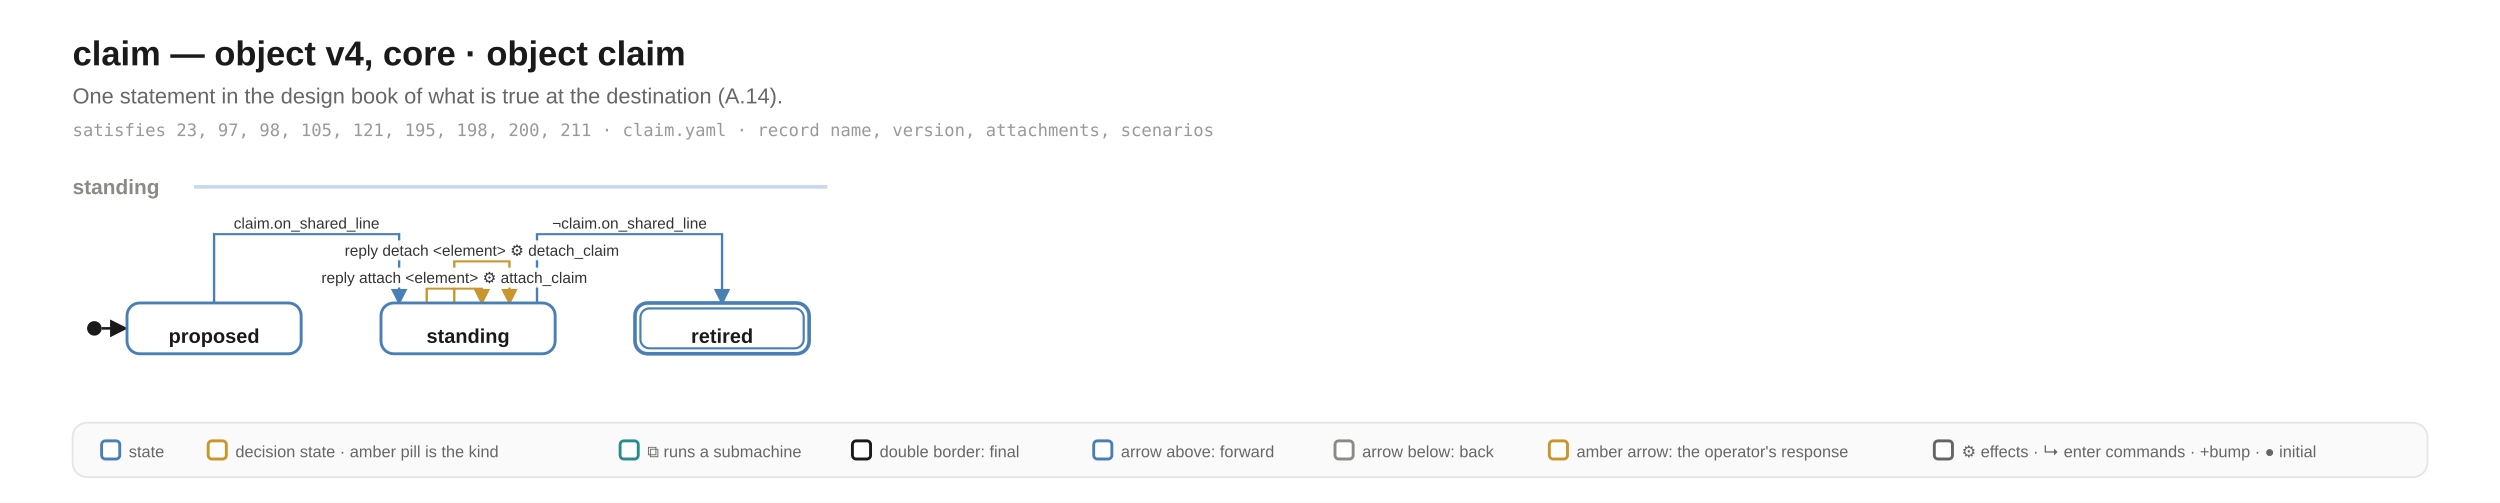
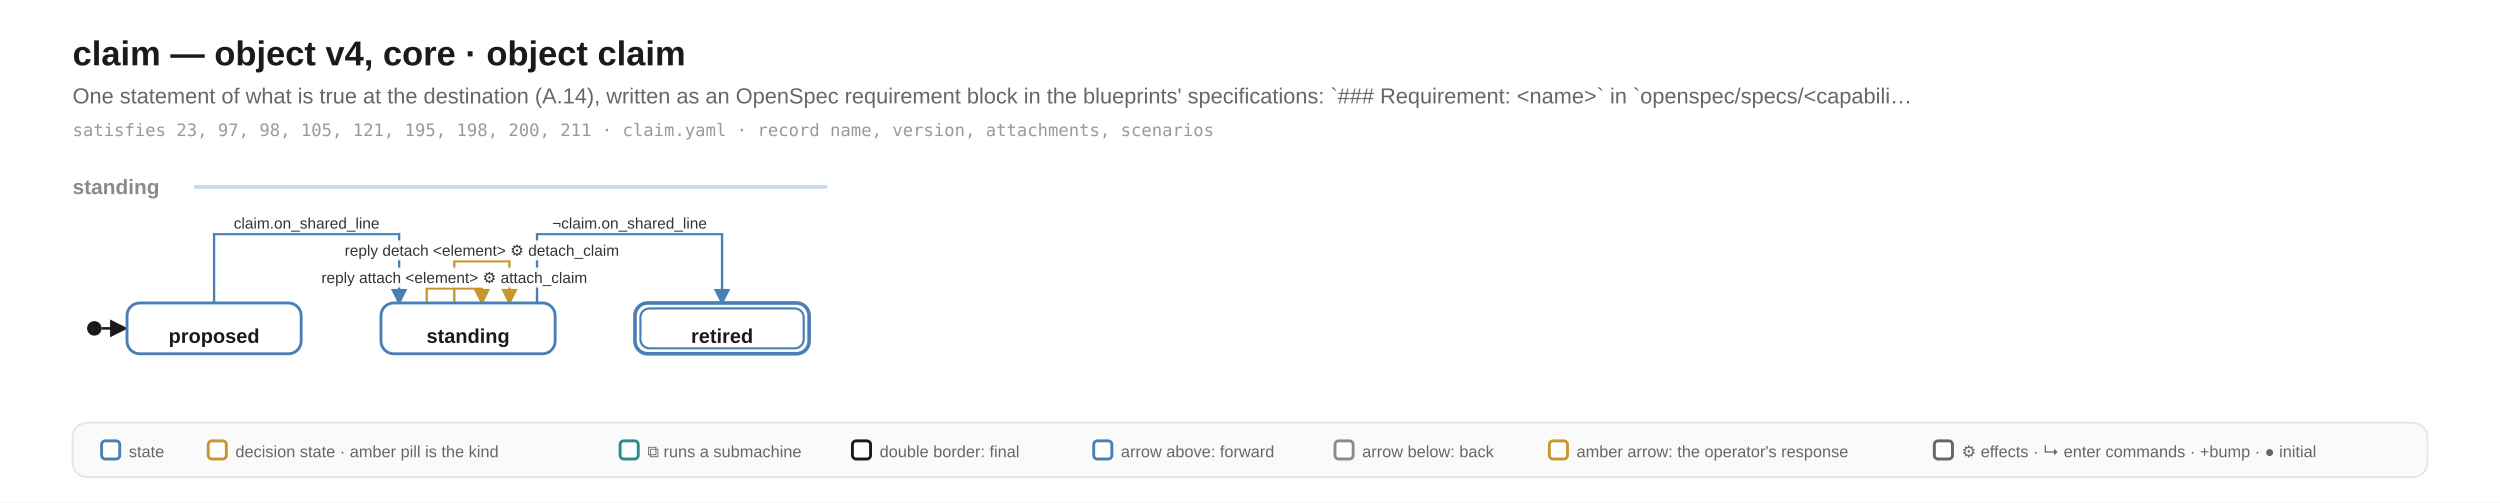
<svg xmlns="http://www.w3.org/2000/svg" width="1378" height="277" viewBox="0 0 1378 277" font-family="-apple-system, 'Helvetica Neue', Arial, sans-serif">
  <defs>
    <marker id="mB" viewBox="0 0 10 10" refX="8.5" refY="5" markerWidth="7" markerHeight="7" orient="auto-start-reverse">
      <path d="M0 0L10 5L0 10z" fill="#4a7fb5" />
    </marker>
    <marker id="mT" viewBox="0 0 10 10" refX="8.5" refY="5" markerWidth="7" markerHeight="7" orient="auto-start-reverse">
      <path d="M0 0L10 5L0 10z" fill="#2b8a8a" />
    </marker>
    <marker id="mG" viewBox="0 0 10 10" refX="8.5" refY="5" markerWidth="7" markerHeight="7" orient="auto-start-reverse">
      <path d="M0 0L10 5L0 10z" fill="#8a8a86" />
    </marker>
    <marker id="mA" viewBox="0 0 10 10" refX="8.5" refY="5" markerWidth="7" markerHeight="7" orient="auto-start-reverse">
      <path d="M0 0L10 5L0 10z" fill="#c9962e" />
    </marker>
    <marker id="mI" viewBox="0 0 10 10" refX="8.5" refY="5" markerWidth="7" markerHeight="7" orient="auto-start-reverse">
      <path d="M0 0L10 5L0 10z" fill="#1a1a1a" />
    </marker>
  </defs>
  <rect width="1378" height="277" fill="#fff" />
  <text x="40" y="36" font-size="19" font-weight="700" fill="#1a1a1a">claim — object v4, core · object claim</text>
-   <text x="40" y="57" font-size="12" fill="#666">One statement in the design book of what is true at the destination (A.14).</text>
+   <text x="40" y="57" font-size="12" fill="#666">One statement of what is true at the destination (A.14), written as an OpenSpec requirement block in the blueprints' specifications: `### Requirement: &lt;name&gt;` in `openspec/specs/&lt;capabili…</text>
  <text x="40" y="75" font-size="9.5" font-family="monospace" fill="#999">satisfies 23, 97, 98, 105, 121, 195, 198, 200, 211 · claim.yaml · record name, version, attachments, scenarios</text>
  <text x="40" y="107" font-size="11.5" font-weight="700" fill="#8a8a86">standing</text>
  <line x1="107" y1="103" x2="456" y2="103" stroke="#4a7fb5" stroke-width="2" opacity="0.3" />
  <circle cx="52.0" cy="181.0" r="4" fill="#1a1a1a" />
  <line x1="56.0" y1="181.0" x2="69.0" y2="181.0" stroke="#1a1a1a" stroke-width="1.4" marker-end="url(#mI)" />
  <path d="M118.0,167.0 V129.0 H220.0 V167.0" fill="none" stroke="#4a7fb5" stroke-width="1.3" marker-end="url(#mB)" />
  <path d="M296.0,167.0 V129.0 H398.0 V167.0" fill="none" stroke="#4a7fb5" stroke-width="1.3" marker-end="url(#mB)" />
  <path d="M235.2,167.0 V159.0 H265.6 V167.0" fill="none" stroke="#c9962e" stroke-width="1.3" marker-end="url(#mA)" />
  <path d="M250.4,167.0 V144.0 H280.8 V167.0" fill="none" stroke="#c9962e" stroke-width="1.3" marker-end="url(#mA)" />
  <rect x="70.0" y="167.0" width="96.0" height="28.0" rx="7" fill="#fff" stroke="#4a7fb5" stroke-width="1.6" />
  <text x="118.0" y="189.0" font-size="11" fill="#1a1a1a" text-anchor="middle" font-weight="700">proposed</text>
  <rect x="210.0" y="167.0" width="96.0" height="28.0" rx="7" fill="#fff" stroke="#4a7fb5" stroke-width="1.6" />
  <text x="258.0" y="189.0" font-size="11" fill="#1a1a1a" text-anchor="middle" font-weight="700">standing</text>
  <rect x="350.0" y="167.0" width="96.0" height="28.0" rx="7" fill="#fff" stroke="#4a7fb5" stroke-width="2" />
  <rect x="353.0" y="170.0" width="90.0" height="22.0" rx="5" fill="none" stroke="#4a7fb5" stroke-width="1.2" />
  <text x="398.0" y="189.0" font-size="11" fill="#1a1a1a" text-anchor="middle" font-weight="700">retired</text>
  <rect x="118.2" y="117.5" width="101.5" height="11" fill="#fff" opacity="0.92" />
  <text x="169.0" y="126.0" font-size="8.5" fill="#333" text-anchor="middle">claim.on_shared_line</text>
  <rect x="293.9" y="117.5" width="106.2" height="11" fill="#fff" opacity="0.92" />
  <text x="347.0" y="126.0" font-size="8.5" fill="#333" text-anchor="middle">¬claim.on_shared_line</text>
  <rect x="159.9" y="147.5" width="181.0" height="11" fill="#fff" opacity="0.92" />
  <text x="250.4" y="156.0" font-size="8.5" fill="#333" text-anchor="middle">reply attach &lt;element&gt; ⚙ attach_claim</text>
  <rect x="175.1" y="132.5" width="181.0" height="11" fill="#fff" opacity="0.92" />
  <text x="265.6" y="141.0" font-size="8.5" fill="#333" text-anchor="middle">reply detach &lt;element&gt; ⚙ detach_claim</text>
  <rect x="40" y="233" width="1298" height="30" rx="8" fill="#fafafa" stroke="#e5e5e5" />
  <rect x="56" y="243" width="10" height="10" rx="2" fill="#fff" stroke="#4a7fb5" stroke-width="1.6" />
  <text x="71" y="252" font-size="9" fill="#666">state</text>
  <rect x="114.75" y="243" width="10" height="10" rx="2" fill="#fff" stroke="#c9962e" stroke-width="1.6" />
  <text x="129.75" y="252" font-size="9" fill="#666">decision state · amber pill is the kind</text>
  <rect x="341.8" y="243" width="10" height="10" rx="2" fill="#fff" stroke="#2b8a8a" stroke-width="1.6" />
  <text x="356.8" y="252" font-size="9" fill="#666">⧉ runs a submachine</text>
  <rect x="469.85" y="243" width="10" height="10" rx="2" fill="#fff" stroke="#1a1a1a" stroke-width="1.6" />
  <text x="484.85" y="252" font-size="9" fill="#666">double border: final</text>
  <rect x="602.85" y="243" width="10" height="10" rx="2" fill="#fff" stroke="#4a7fb5" stroke-width="1.6" />
  <text x="617.85" y="252" font-size="9" fill="#666">arrow above: forward</text>
  <rect x="735.85" y="243" width="10" height="10" rx="2" fill="#fff" stroke="#8a8a86" stroke-width="1.6" />
  <text x="750.85" y="252" font-size="9" fill="#666">arrow below: back</text>
  <rect x="854.0" y="243" width="10" height="10" rx="2" fill="#fff" stroke="#c9962e" stroke-width="1.6" />
  <text x="869.0" y="252" font-size="9" fill="#666">amber arrow: the operator's response</text>
  <rect x="1066.2" y="243" width="10" height="10" rx="2" fill="#fff" stroke="#666" stroke-width="1.6" />
  <text x="1081.2" y="252" font-size="9" fill="#666">⚙ effects · ↳ enter commands · +bump · ● initial</text>
</svg>
